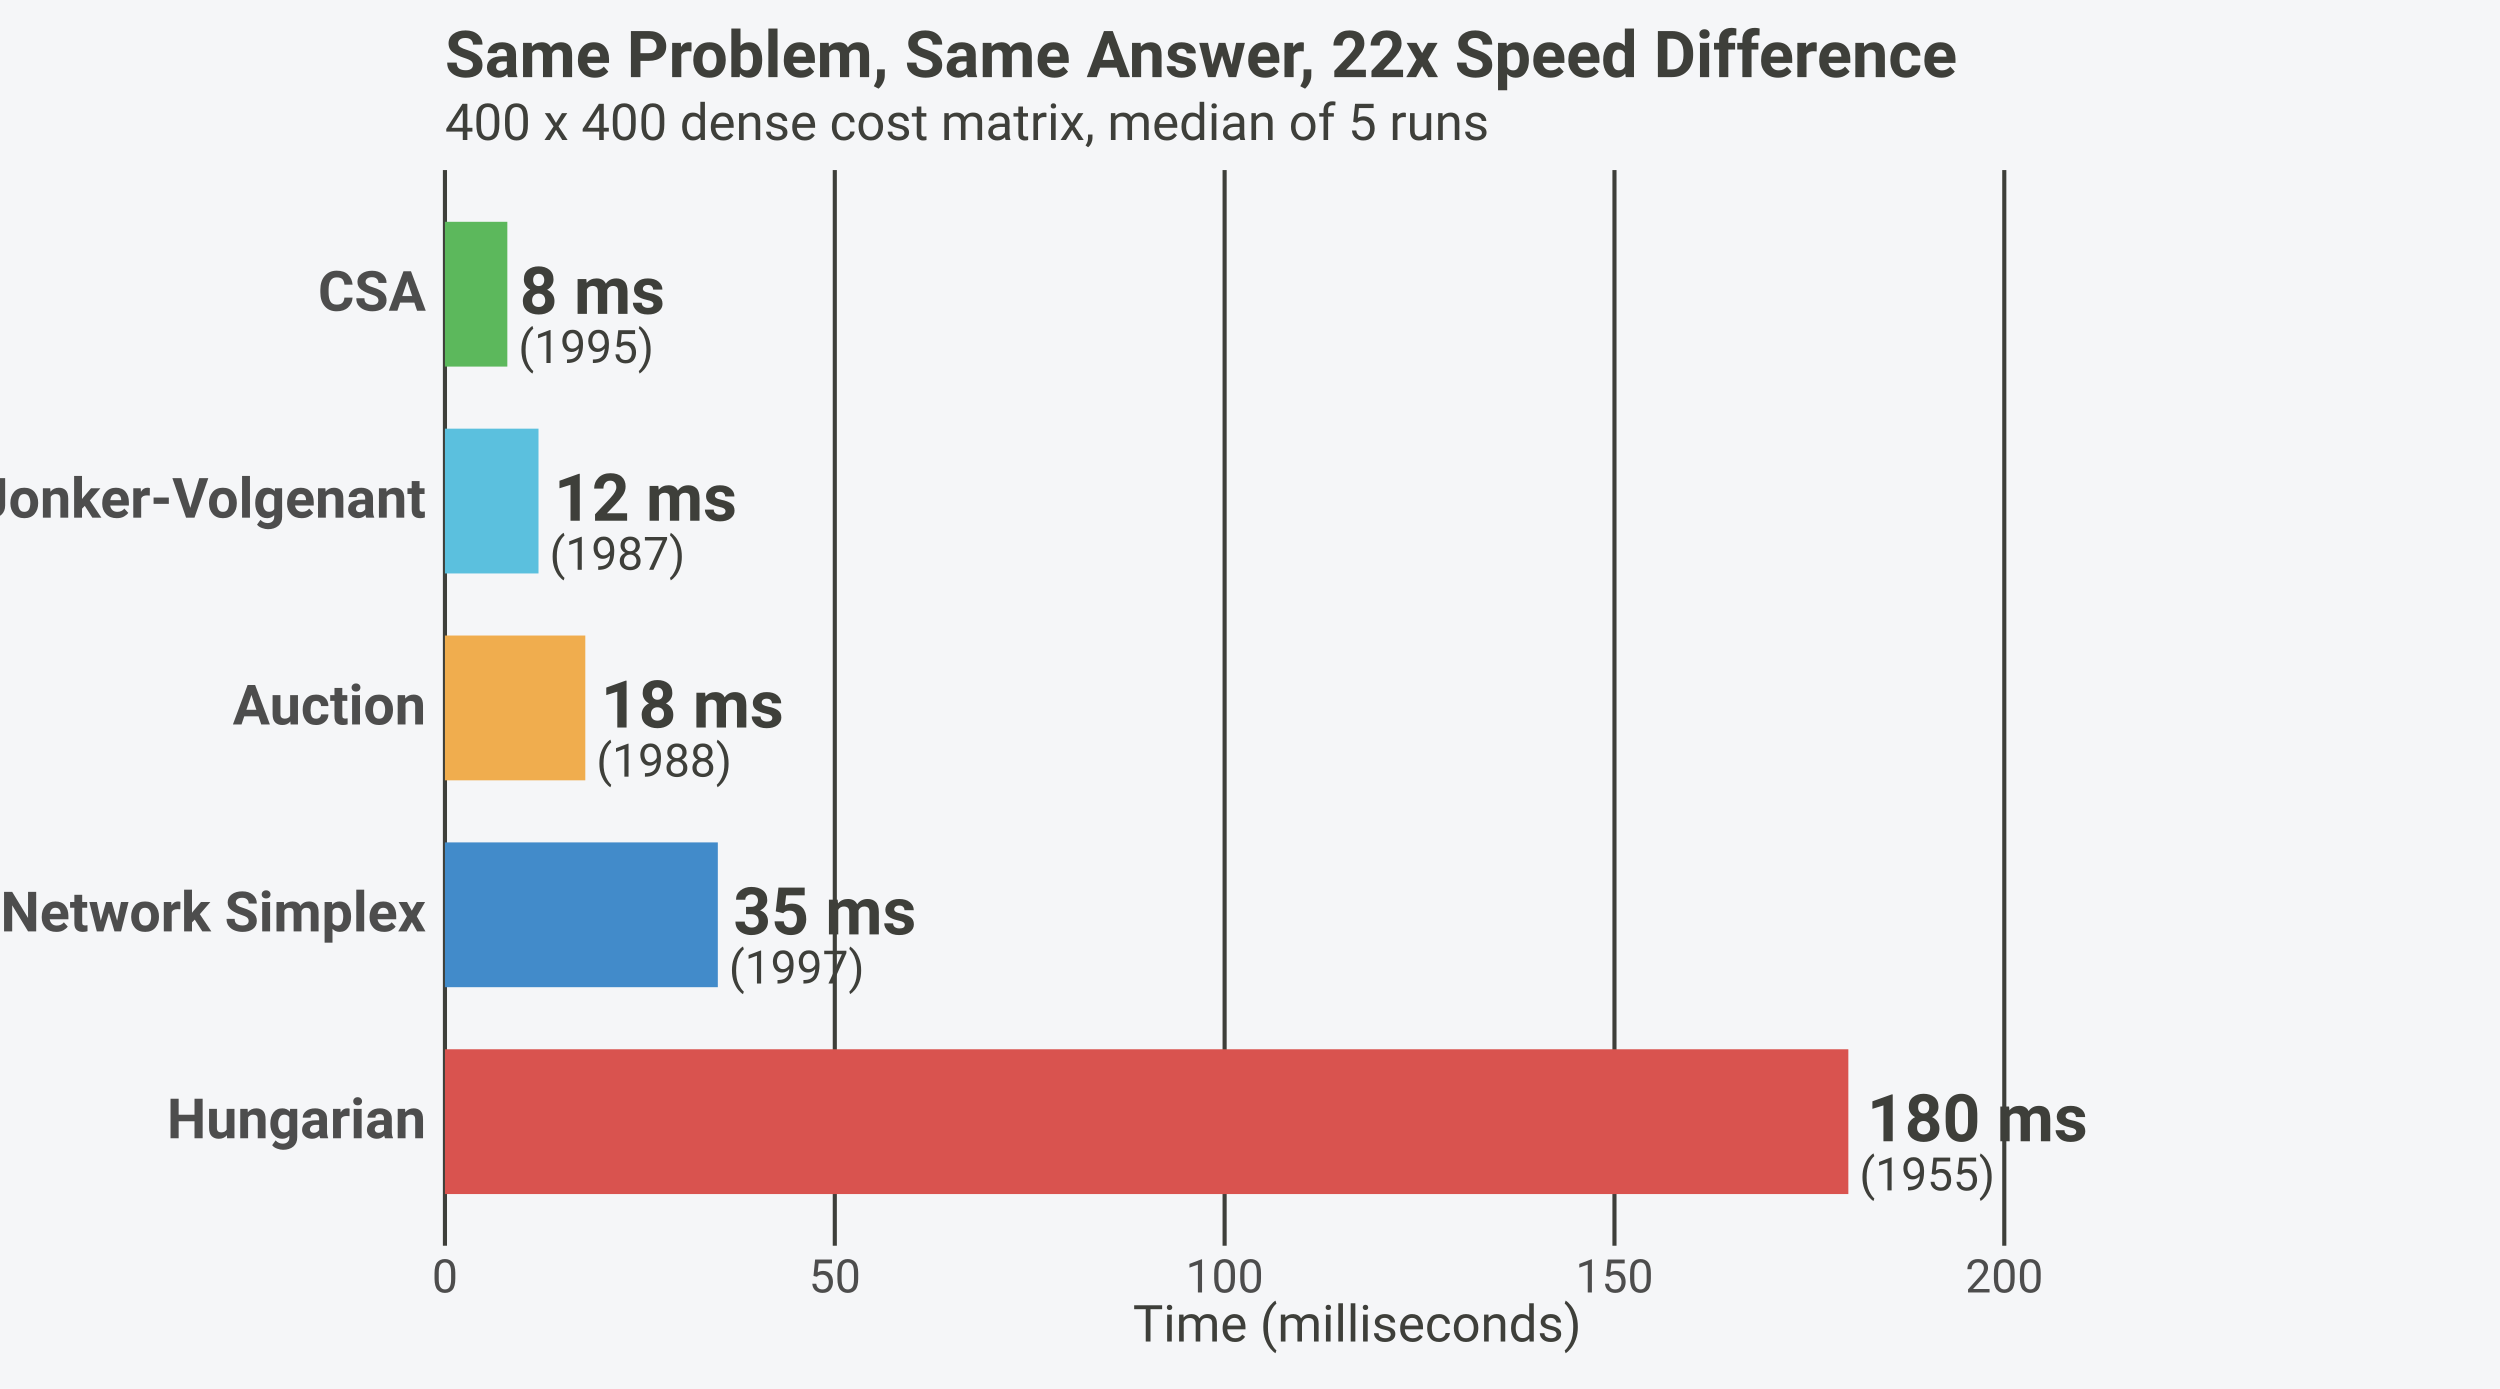
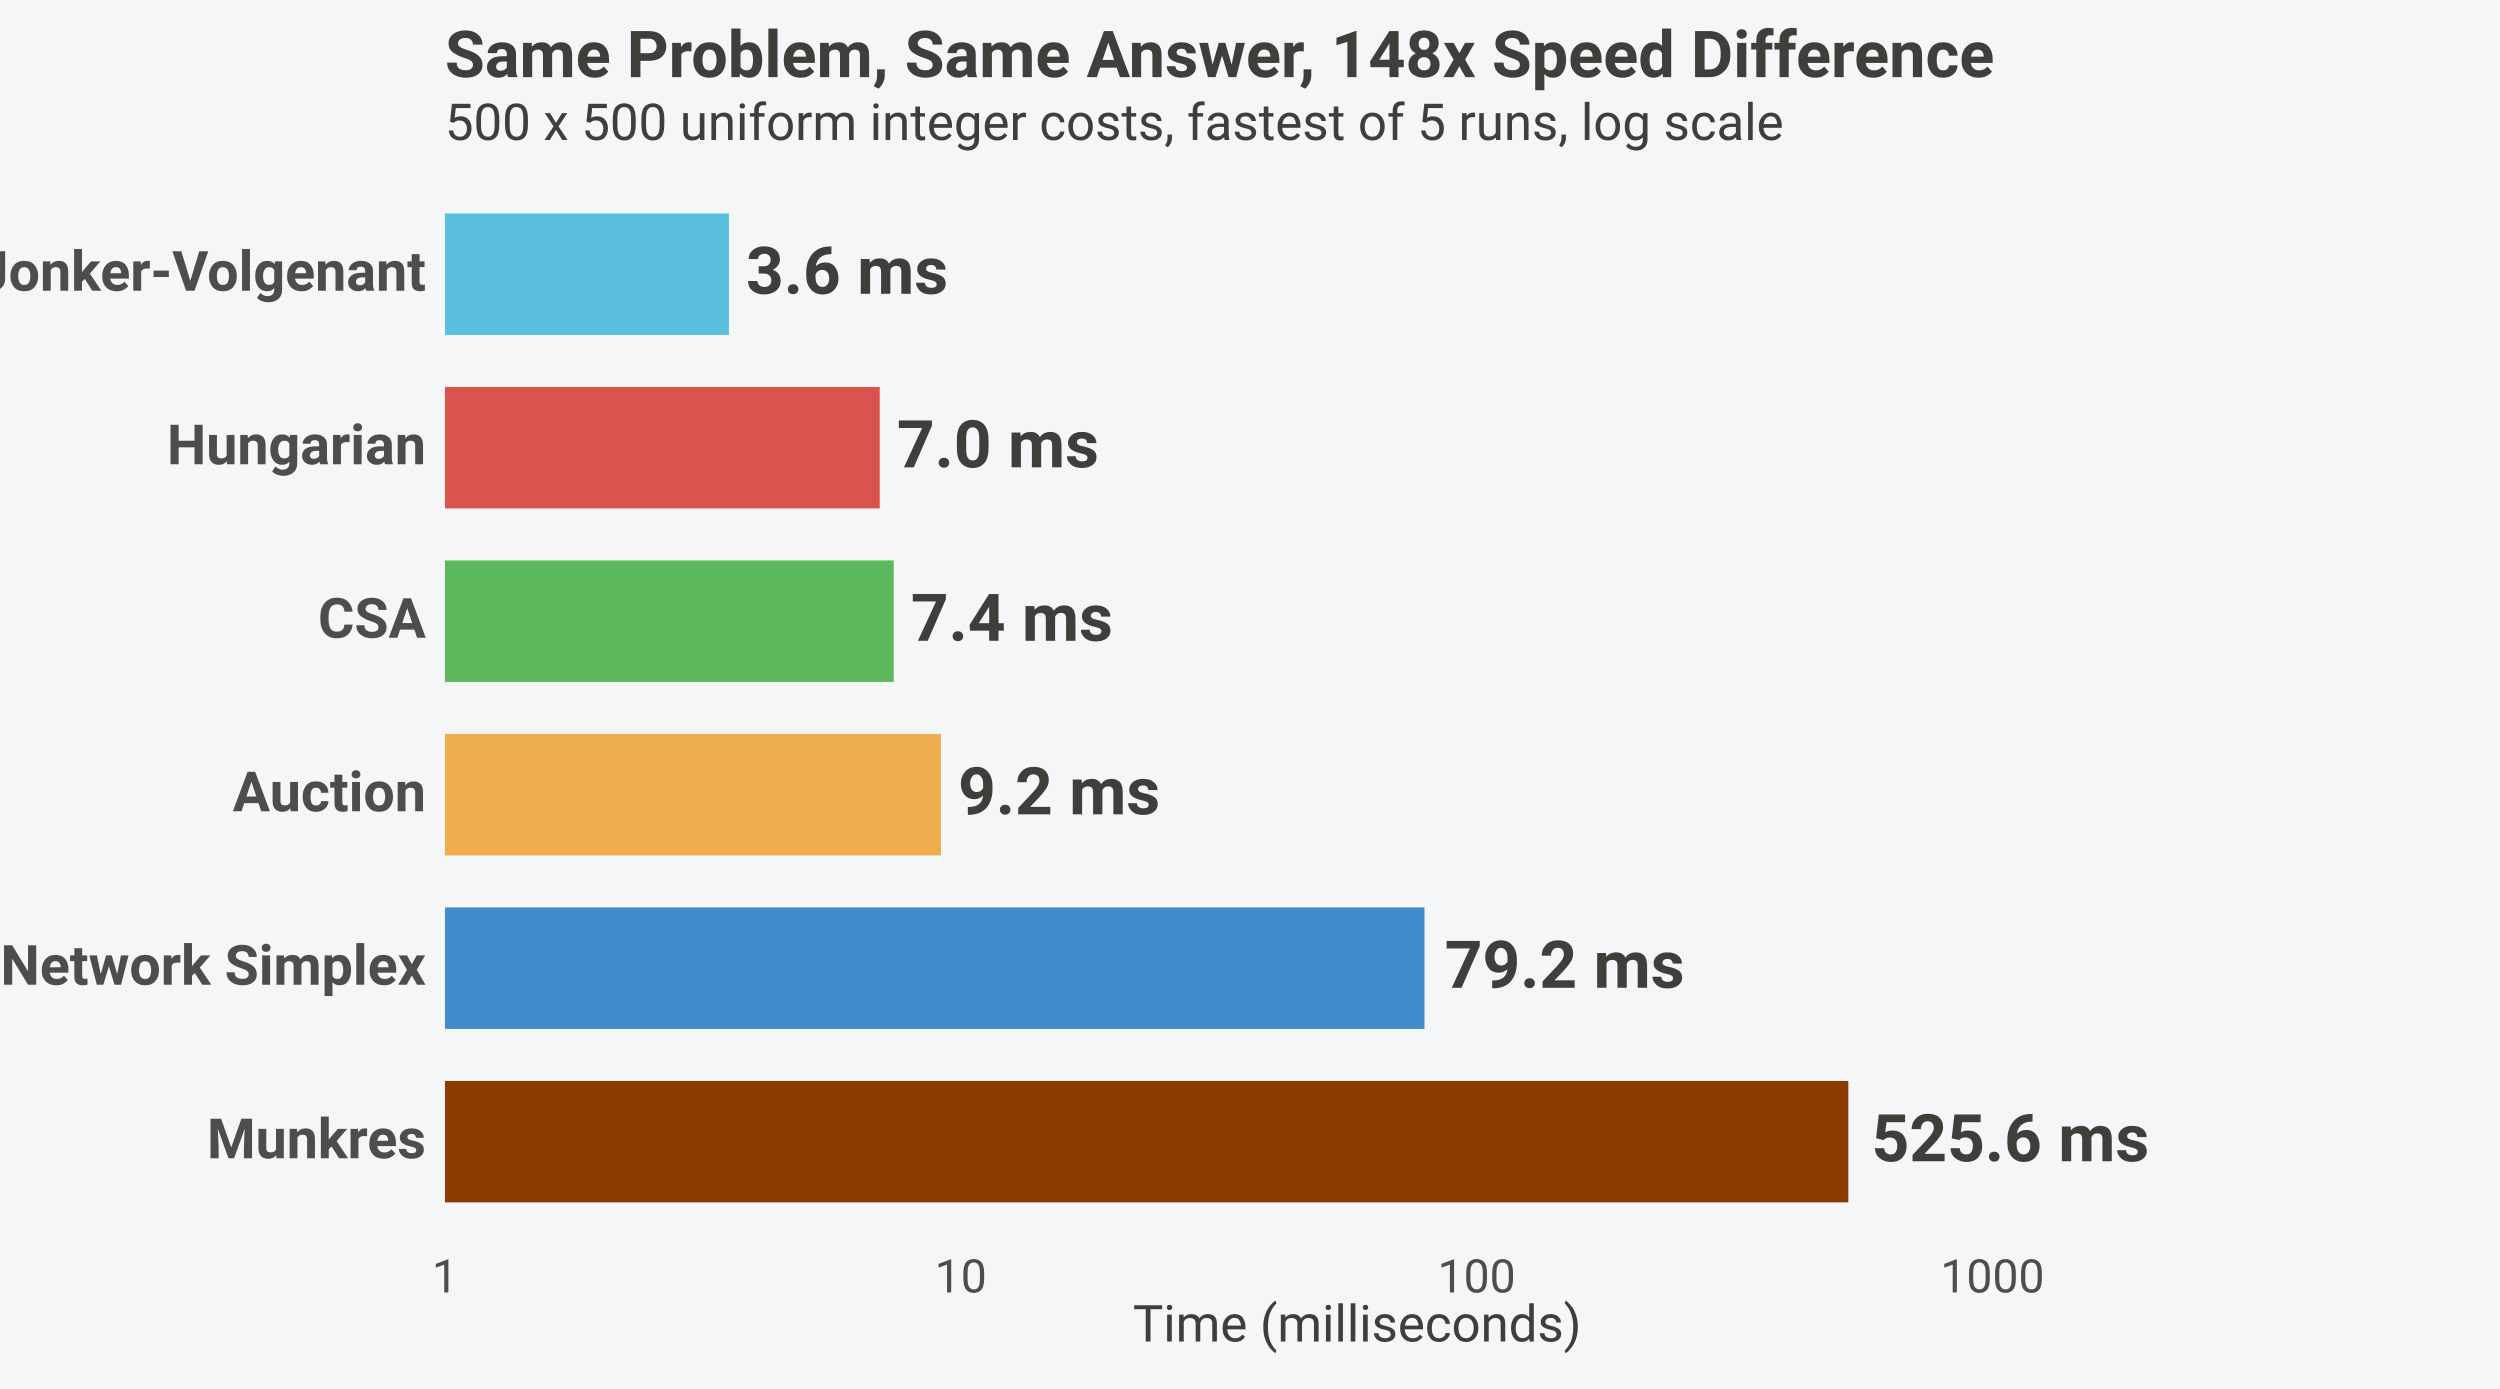
<svg xmlns="http://www.w3.org/2000/svg" width="648.00pt" height="360.00pt" viewBox="0 0 648.00 360.00">
  <g class="svglite">
    <defs>
      <style type="text/css">
    /* theme-aware-processed */
    .svglite line, .svglite polyline, .svglite polygon, .svglite path, .svglite circle {
      fill: none;
      stroke: #3E3F3A;
      stroke-linecap: round;
      stroke-linejoin: round;
      stroke-miterlimit: 10.00;
    }
    .svglite &gt; g &gt; rect {
      fill: none;
      stroke: #3E3F3A;
      stroke-linecap: round;
      stroke-linejoin: round;
      stroke-miterlimit: 10.00;
    }
    .svglite text {
      white-space: pre;
      fill: #3E3F3A;
    }
    .svglite g.glyphgroup path {
      fill: inherit;
      stroke: none;
    }
  </style>
    </defs>
    <rect width="100%" height="100%" style="stroke: none; fill: #F5F6F8;" />
    <defs>
      <clipPath id="cpMC4wMHw2NDguMDB8MC4wMHwzNjAuMDA=">
        <rect x="0.00" y="0.00" width="648.00" height="360.00" />
      </clipPath>
    </defs>
    <g clip-path="url(#cpMC4wMHw2NDguMDB8MC4wMHwzNjAuMDA=)">
      <rect rx="4" x="0.00" y="0" width="648.00" height="360.00" style="stroke-width: 1.07; stroke: none; fill: #F5F6F8;" />
-       <polyline points="115.33,322.90 115.33,44.08 " style="stroke-width: 1.07; stroke: #3E3F3A; stroke-linecap: butt;" />
-       <polyline points="216.38,322.90 216.38,44.08 " style="stroke-width: 1.07; stroke: #3E3F3A; stroke-linecap: butt;" />
-       <polyline points="317.42,322.90 317.42,44.08 " style="stroke-width: 1.07; stroke: #3E3F3A; stroke-linecap: butt;" />
-       <polyline points="418.47,322.90 418.47,44.08 " style="stroke-width: 1.07; stroke: #3E3F3A; stroke-linecap: butt;" />
-       <polyline points="519.51,322.90 519.51,44.08 " style="stroke-width: 1.07; stroke: #3E3F3A; stroke-linecap: butt;" />
-       <rect x="115.33" y="271.97" width="363.76" height="37.53" style="stroke-width: 1.07; stroke: none; stroke-linecap: butt; stroke-linejoin: miter; fill: #D9534F;" />
-       <rect x="115.33" y="111.11" width="24.25" height="37.53" style="stroke-width: 1.07; stroke: none; stroke-linecap: butt; stroke-linejoin: miter; fill: #5BC0DE;" />
-       <rect x="115.33" y="164.73" width="36.38" height="37.53" style="stroke-width: 1.07; stroke: none; stroke-linecap: butt; stroke-linejoin: miter; fill: #F0AD4E;" />
-       <rect x="115.33" y="57.49" width="16.17" height="37.53" style="stroke-width: 1.07; stroke: none; stroke-linecap: butt; stroke-linejoin: miter; fill: #5CB85C;" />
-       <rect x="115.33" y="218.35" width="70.73" height="37.53" style="stroke-width: 1.07; stroke: none; stroke-linecap: butt; stroke-linejoin: miter; fill: #428BCA;" />
-       <text class="preserve-color" x="483.92" y="295.82" style="font-size: 1.423em; font-weight: bold; font-family: &quot;Roboto&quot;, -apple-system, BlinkMacSystemFont, &quot;Segoe UI&quot;, system-ui, sans-serif;">180 ms</text>
-       <text class="preserve-color" x="143.61" y="134.97" style="font-size: 1.423em; font-weight: bold; font-family: &quot;Roboto&quot;, -apple-system, BlinkMacSystemFont, &quot;Segoe UI&quot;, system-ui, sans-serif;">12 ms</text>
-       <text class="preserve-color" x="155.74" y="188.58" style="font-size: 1.423em; font-weight: bold; font-family: &quot;Roboto&quot;, -apple-system, BlinkMacSystemFont, &quot;Segoe UI&quot;, system-ui, sans-serif;">18 ms</text>
-       <text class="preserve-color" x="134.74" y="81.35" style="font-size: 1.423em; font-weight: bold; font-family: &quot;Roboto&quot;, -apple-system, BlinkMacSystemFont, &quot;Segoe UI&quot;, system-ui, sans-serif;">8 ms</text>
-       <text class="preserve-color" x="190.09" y="242.20" style="font-size: 1.423em; font-weight: bold; font-family: &quot;Roboto&quot;, -apple-system, BlinkMacSystemFont, &quot;Segoe UI&quot;, system-ui, sans-serif;">35 ms</text>
-       <text class="preserve-color" x="481.97" y="308.55" style="font-size: 0.996em; font-family: &quot;Roboto&quot;, -apple-system, BlinkMacSystemFont, &quot;Segoe UI&quot;, system-ui, sans-serif;">(1955)</text>
-       <text class="preserve-color" x="142.46" y="147.69" style="font-size: 0.996em; font-family: &quot;Roboto&quot;, -apple-system, BlinkMacSystemFont, &quot;Segoe UI&quot;, system-ui, sans-serif;">(1987)</text>
-       <text class="preserve-color" x="154.58" y="201.31" style="font-size: 0.996em; font-family: &quot;Roboto&quot;, -apple-system, BlinkMacSystemFont, &quot;Segoe UI&quot;, system-ui, sans-serif;">(1988)</text>
-       <text class="preserve-color" x="134.37" y="94.08" style="font-size: 0.996em; font-family: &quot;Roboto&quot;, -apple-system, BlinkMacSystemFont, &quot;Segoe UI&quot;, system-ui, sans-serif;">(1995)</text>
-       <text class="preserve-color" x="188.94" y="254.93" style="font-size: 0.996em; font-family: &quot;Roboto&quot;, -apple-system, BlinkMacSystemFont, &quot;Segoe UI&quot;, system-ui, sans-serif;">(1997)</text>
-       <text class="preserve-color" x="110.40" y="295.03" text-anchor="end" style="font-size: 1.2em; font-weight: bold;fill: #4D4D4D; font-family: &quot;Roboto&quot;, -apple-system, BlinkMacSystemFont, &quot;Segoe UI&quot;, system-ui, sans-serif;">Hungarian</text>
-       <text class="preserve-color" x="110.40" y="241.41" text-anchor="end" style="font-size: 1.2em; font-weight: bold;fill: #4D4D4D; font-family: &quot;Roboto&quot;, -apple-system, BlinkMacSystemFont, &quot;Segoe UI&quot;, system-ui, sans-serif;">Network Simplex</text>
-       <text class="preserve-color" x="110.40" y="187.79" text-anchor="end" style="font-size: 1.2em; font-weight: bold;fill: #4D4D4D; font-family: &quot;Roboto&quot;, -apple-system, BlinkMacSystemFont, &quot;Segoe UI&quot;, system-ui, sans-serif;">Auction</text>
-       <text class="preserve-color" x="110.40" y="134.17" text-anchor="end" style="font-size: 1.2em; font-weight: bold;fill: #4D4D4D; font-family: &quot;Roboto&quot;, -apple-system, BlinkMacSystemFont, &quot;Segoe UI&quot;, system-ui, sans-serif;">Jonker-Volgenant</text>
-       <text class="preserve-color" x="110.40" y="80.55" text-anchor="end" style="font-size: 1.2em; font-weight: bold;fill: #4D4D4D; font-family: &quot;Roboto&quot;, -apple-system, BlinkMacSystemFont, &quot;Segoe UI&quot;, system-ui, sans-serif;">CSA</text>
-       <text x="115.33" y="335.00" text-anchor="middle" style="font-size: 1em;fill: #4D4D4D; font-family: &quot;Roboto&quot;, -apple-system, BlinkMacSystemFont, &quot;Segoe UI&quot;, system-ui, sans-serif;">0</text>
-       <text x="216.38" y="335.00" text-anchor="middle" style="font-size: 1em;fill: #4D4D4D; font-family: &quot;Roboto&quot;, -apple-system, BlinkMacSystemFont, &quot;Segoe UI&quot;, system-ui, sans-serif;">50</text>
-       <text x="317.42" y="335.00" text-anchor="middle" style="font-size: 1em;fill: #4D4D4D; font-family: &quot;Roboto&quot;, -apple-system, BlinkMacSystemFont, &quot;Segoe UI&quot;, system-ui, sans-serif;">100</text>
-       <text x="418.47" y="335.00" text-anchor="middle" style="font-size: 1em;fill: #4D4D4D; font-family: &quot;Roboto&quot;, -apple-system, BlinkMacSystemFont, &quot;Segoe UI&quot;, system-ui, sans-serif;">150</text>
-       <text x="519.51" y="335.00" text-anchor="middle" style="font-size: 1em;fill: #4D4D4D; font-family: &quot;Roboto&quot;, -apple-system, BlinkMacSystemFont, &quot;Segoe UI&quot;, system-ui, sans-serif;">200</text>
+       <rect x="115.33" y="280.18" width="363.76" height="31.48" style="stroke-width: 1.07; stroke: none; stroke-linecap: butt; stroke-linejoin: miter; fill: #8C3B00;" />
+       <rect x="115.33" y="235.21" width="253.90" height="31.48" style="stroke-width: 1.07; stroke: none; stroke-linecap: butt; stroke-linejoin: miter; fill: #428BCA;" />
+       <rect x="115.33" y="190.24" width="128.57" height="31.48" style="stroke-width: 1.07; stroke: none; stroke-linecap: butt; stroke-linejoin: miter; fill: #F0AD4E;" />
+       <rect x="115.33" y="145.27" width="116.32" height="31.48" style="stroke-width: 1.07; stroke: none; stroke-linecap: butt; stroke-linejoin: miter; fill: #5CB85C;" />
+       <rect x="115.33" y="100.30" width="112.70" height="31.48" style="stroke-width: 1.07; stroke: none; stroke-linecap: butt; stroke-linejoin: miter; fill: #D9534F;" />
+       <rect x="115.33" y="55.33" width="73.61" height="31.48" style="stroke-width: 1.07; stroke: none; stroke-linecap: butt; stroke-linejoin: miter; fill: #5BC0DE;" />
+       <text x="485.10" y="301.01" style="font-size: 1.423em; font-weight: bold; font-family: &quot;Roboto&quot;, -apple-system, BlinkMacSystemFont, &quot;Segoe UI&quot;, system-ui, sans-serif;">525.6 ms</text>
+       <text x="374.45" y="256.04" style="font-size: 1.423em; font-weight: bold; font-family: &quot;Roboto&quot;, -apple-system, BlinkMacSystemFont, &quot;Segoe UI&quot;, system-ui, sans-serif;">79.2 ms</text>
+       <text x="248.33" y="211.07" style="font-size: 1.423em; font-weight: bold; font-family: &quot;Roboto&quot;, -apple-system, BlinkMacSystemFont, &quot;Segoe UI&quot;, system-ui, sans-serif;">9.2 ms</text>
+       <text x="236.08" y="166.10" style="font-size: 1.423em; font-weight: bold; font-family: &quot;Roboto&quot;, -apple-system, BlinkMacSystemFont, &quot;Segoe UI&quot;, system-ui, sans-serif;">7.4 ms</text>
+       <text x="232.46" y="121.13" style="font-size: 1.423em; font-weight: bold; font-family: &quot;Roboto&quot;, -apple-system, BlinkMacSystemFont, &quot;Segoe UI&quot;, system-ui, sans-serif;">7.0 ms</text>
+       <text x="193.37" y="76.16" style="font-size: 1.423em; font-weight: bold; font-family: &quot;Roboto&quot;, -apple-system, BlinkMacSystemFont, &quot;Segoe UI&quot;, system-ui, sans-serif;">3.6 ms</text>
+       <text x="110.40" y="300.22" text-anchor="end" style="font-size: 1.2em; font-weight: bold;fill: #4D4D4D; font-family: &quot;Roboto&quot;, -apple-system, BlinkMacSystemFont, &quot;Segoe UI&quot;, system-ui, sans-serif;">Munkres</text>
+       <text x="110.40" y="255.25" text-anchor="end" style="font-size: 1.2em; font-weight: bold;fill: #4D4D4D; font-family: &quot;Roboto&quot;, -apple-system, BlinkMacSystemFont, &quot;Segoe UI&quot;, system-ui, sans-serif;">Network Simplex</text>
+       <text x="110.40" y="210.28" text-anchor="end" style="font-size: 1.2em; font-weight: bold;fill: #4D4D4D; font-family: &quot;Roboto&quot;, -apple-system, BlinkMacSystemFont, &quot;Segoe UI&quot;, system-ui, sans-serif;">Auction</text>
+       <text x="110.40" y="165.31" text-anchor="end" style="font-size: 1.2em; font-weight: bold;fill: #4D4D4D; font-family: &quot;Roboto&quot;, -apple-system, BlinkMacSystemFont, &quot;Segoe UI&quot;, system-ui, sans-serif;">CSA</text>
+       <text x="110.40" y="120.34" text-anchor="end" style="font-size: 1.2em; font-weight: bold;fill: #4D4D4D; font-family: &quot;Roboto&quot;, -apple-system, BlinkMacSystemFont, &quot;Segoe UI&quot;, system-ui, sans-serif;">Hungarian</text>
+       <text x="110.40" y="75.36" text-anchor="end" style="font-size: 1.2em; font-weight: bold;fill: #4D4D4D; font-family: &quot;Roboto&quot;, -apple-system, BlinkMacSystemFont, &quot;Segoe UI&quot;, system-ui, sans-serif;">Jonker-Volgenant</text>
+       <text x="115.33" y="335.00" text-anchor="middle" style="font-size: 1em;fill: #4D4D4D; font-family: &quot;Roboto&quot;, -apple-system, BlinkMacSystemFont, &quot;Segoe UI&quot;, system-ui, sans-serif;">1</text>
+       <text x="249.03" y="335.00" text-anchor="middle" style="font-size: 1em;fill: #4D4D4D; font-family: &quot;Roboto&quot;, -apple-system, BlinkMacSystemFont, &quot;Segoe UI&quot;, system-ui, sans-serif;">10</text>
+       <text x="382.74" y="335.00" text-anchor="middle" style="font-size: 1em;fill: #4D4D4D; font-family: &quot;Roboto&quot;, -apple-system, BlinkMacSystemFont, &quot;Segoe UI&quot;, system-ui, sans-serif;">100</text>
+       <text x="516.44" y="335.00" text-anchor="middle" style="font-size: 1em;fill: #4D4D4D; font-family: &quot;Roboto&quot;, -apple-system, BlinkMacSystemFont, &quot;Segoe UI&quot;, system-ui, sans-serif;">1000</text>
      <text x="351.78" y="347.72" text-anchor="middle" style="font-size: 1.1em; font-family: &quot;Roboto&quot;, -apple-system, BlinkMacSystemFont, &quot;Segoe UI&quot;, system-ui, sans-serif;">Time (milliseconds)</text>
-       <text x="115.33" y="36.29" style="font-size: 1.1em; font-family: &quot;Roboto&quot;, -apple-system, BlinkMacSystemFont, &quot;Segoe UI&quot;, system-ui, sans-serif;">400 x 400 dense cost matrix, median of 5 runs</text>
-       <text x="115.33" y="19.99" style="font-size: 1.4em; font-weight: bold; font-family: &quot;Roboto&quot;, -apple-system, BlinkMacSystemFont, &quot;Segoe UI&quot;, system-ui, sans-serif;">Same Problem, Same Answer, 22x Speed Difference</text>
+       <text x="115.33" y="36.29" style="font-size: 1.1em; font-family: &quot;Roboto&quot;, -apple-system, BlinkMacSystemFont, &quot;Segoe UI&quot;, system-ui, sans-serif;">500 x 500 uniform integer costs, fastest of 5 runs, log scale</text>
+       <text x="115.33" y="19.99" style="font-size: 1.4em; font-weight: bold; font-family: &quot;Roboto&quot;, -apple-system, BlinkMacSystemFont, &quot;Segoe UI&quot;, system-ui, sans-serif;">Same Problem, Same Answer, 148x Speed Difference</text>
    </g>
  </g>
</svg>
